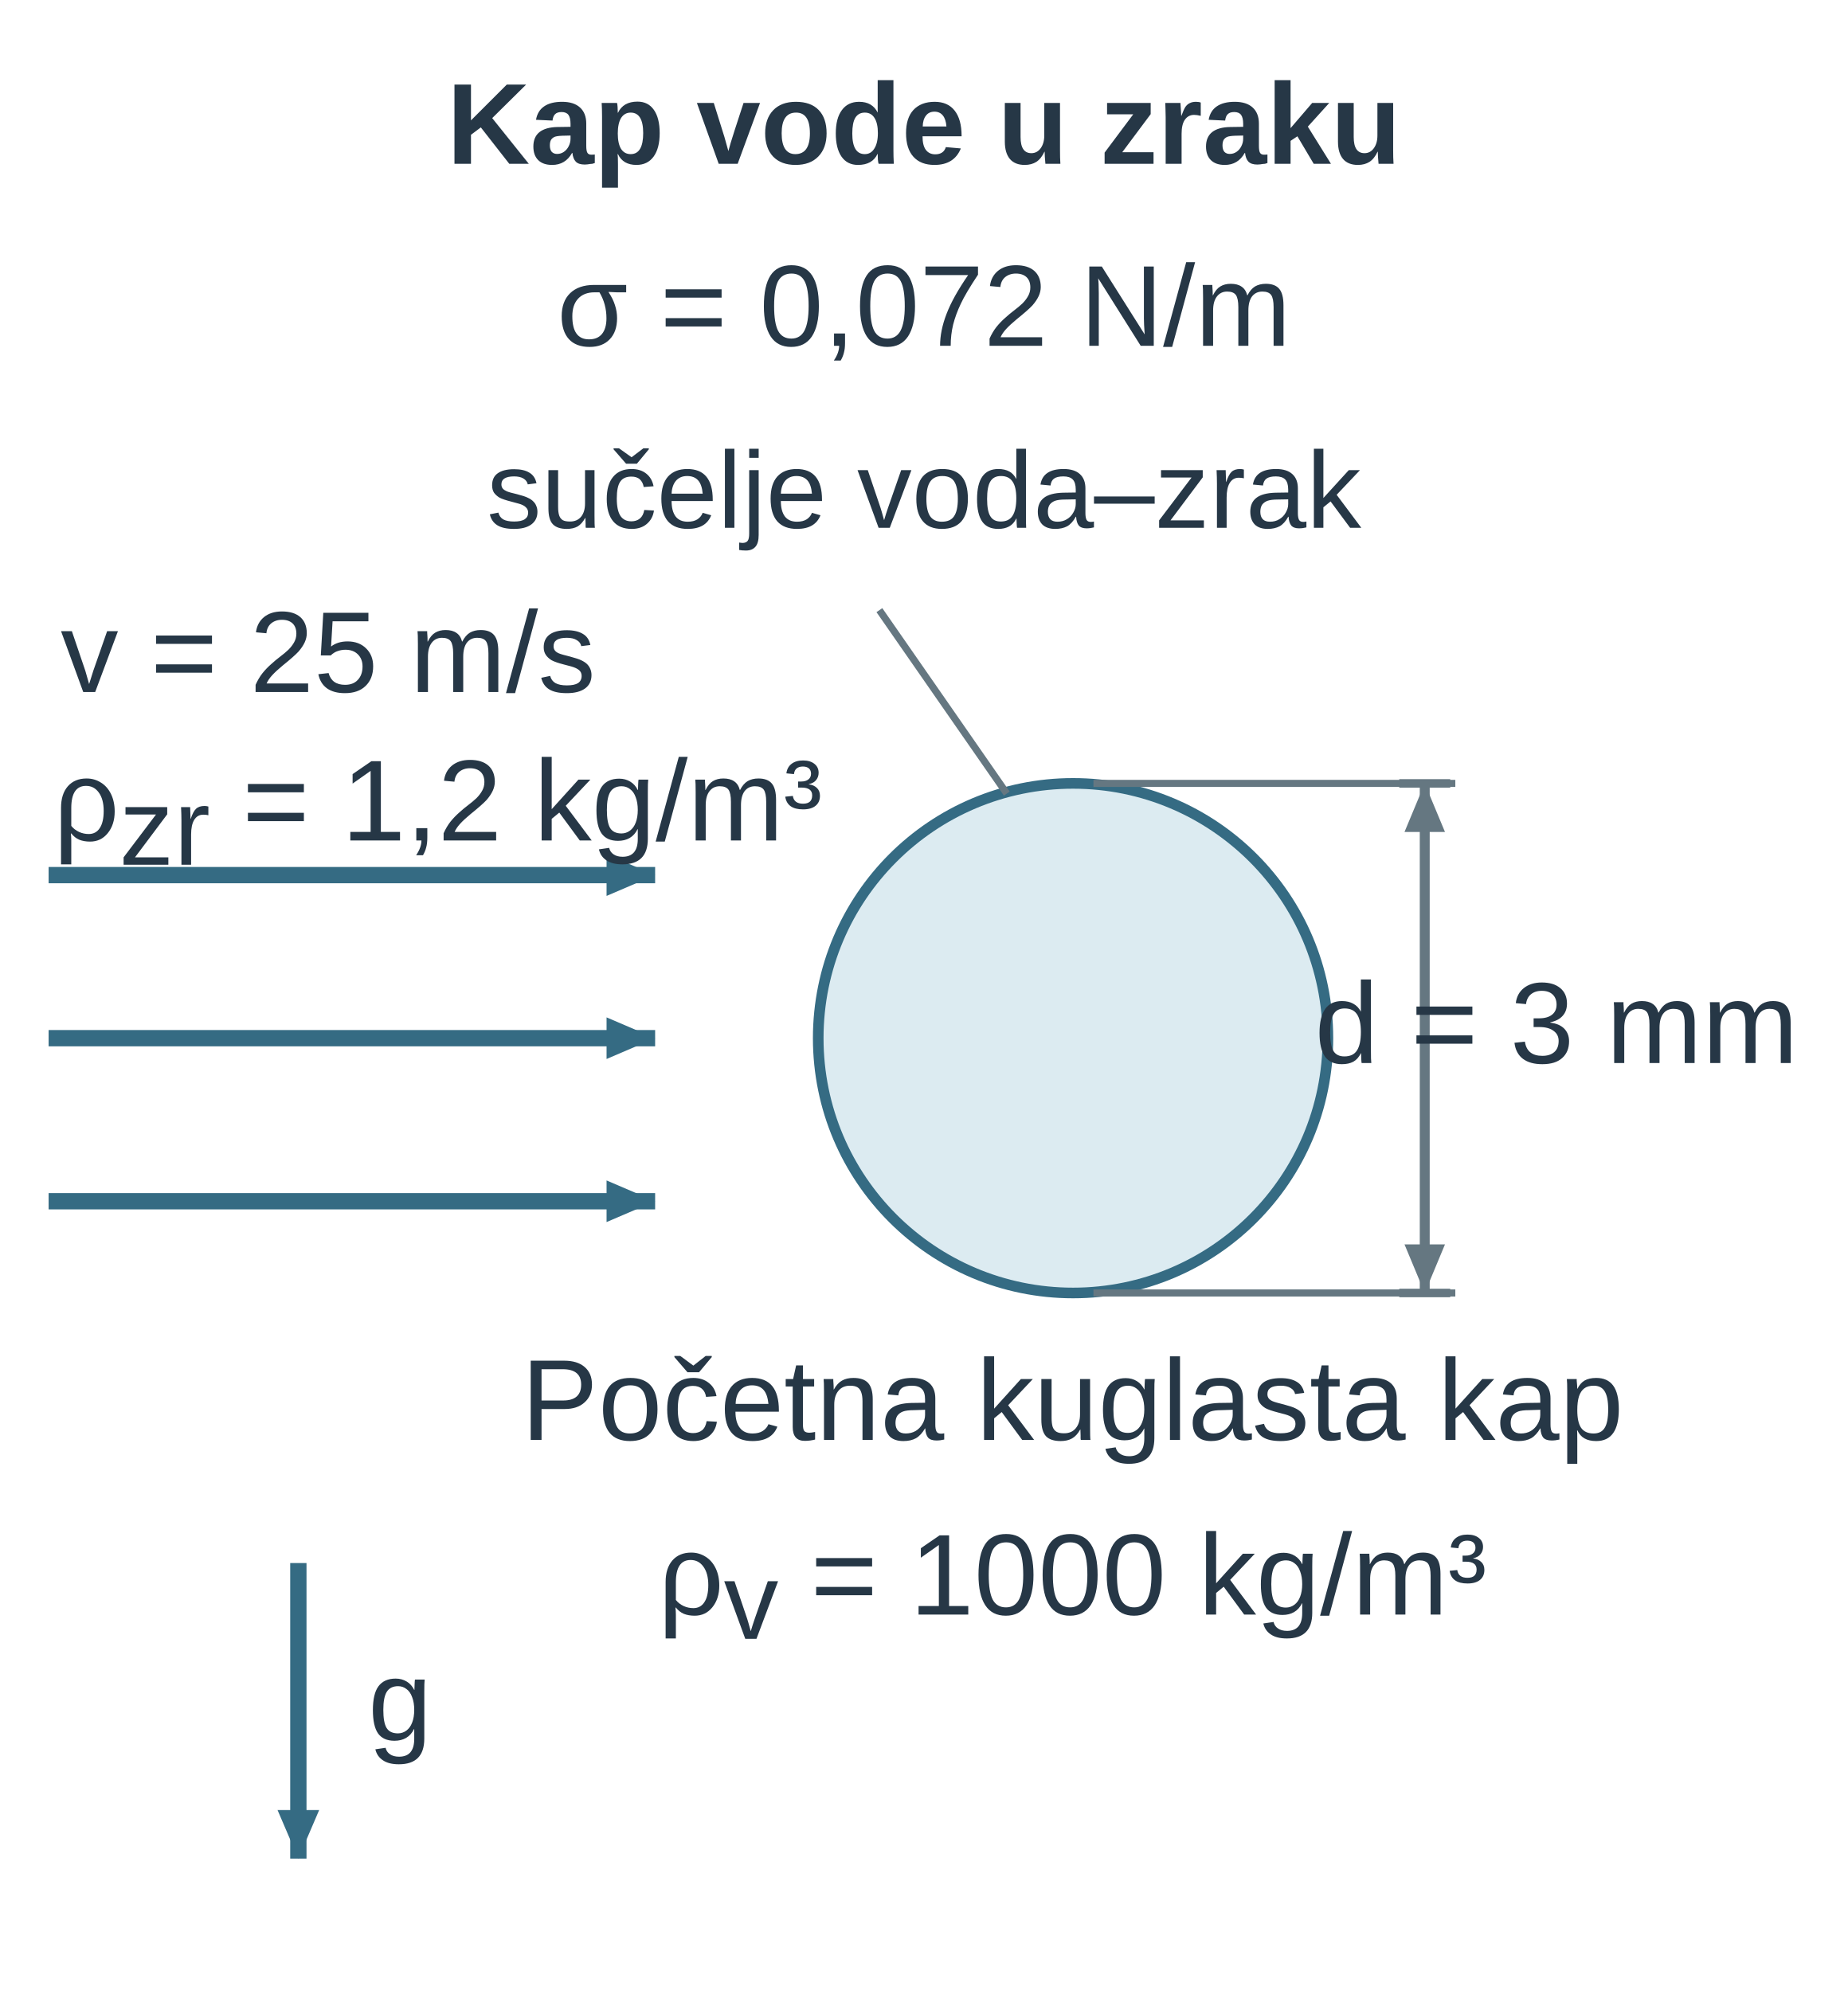
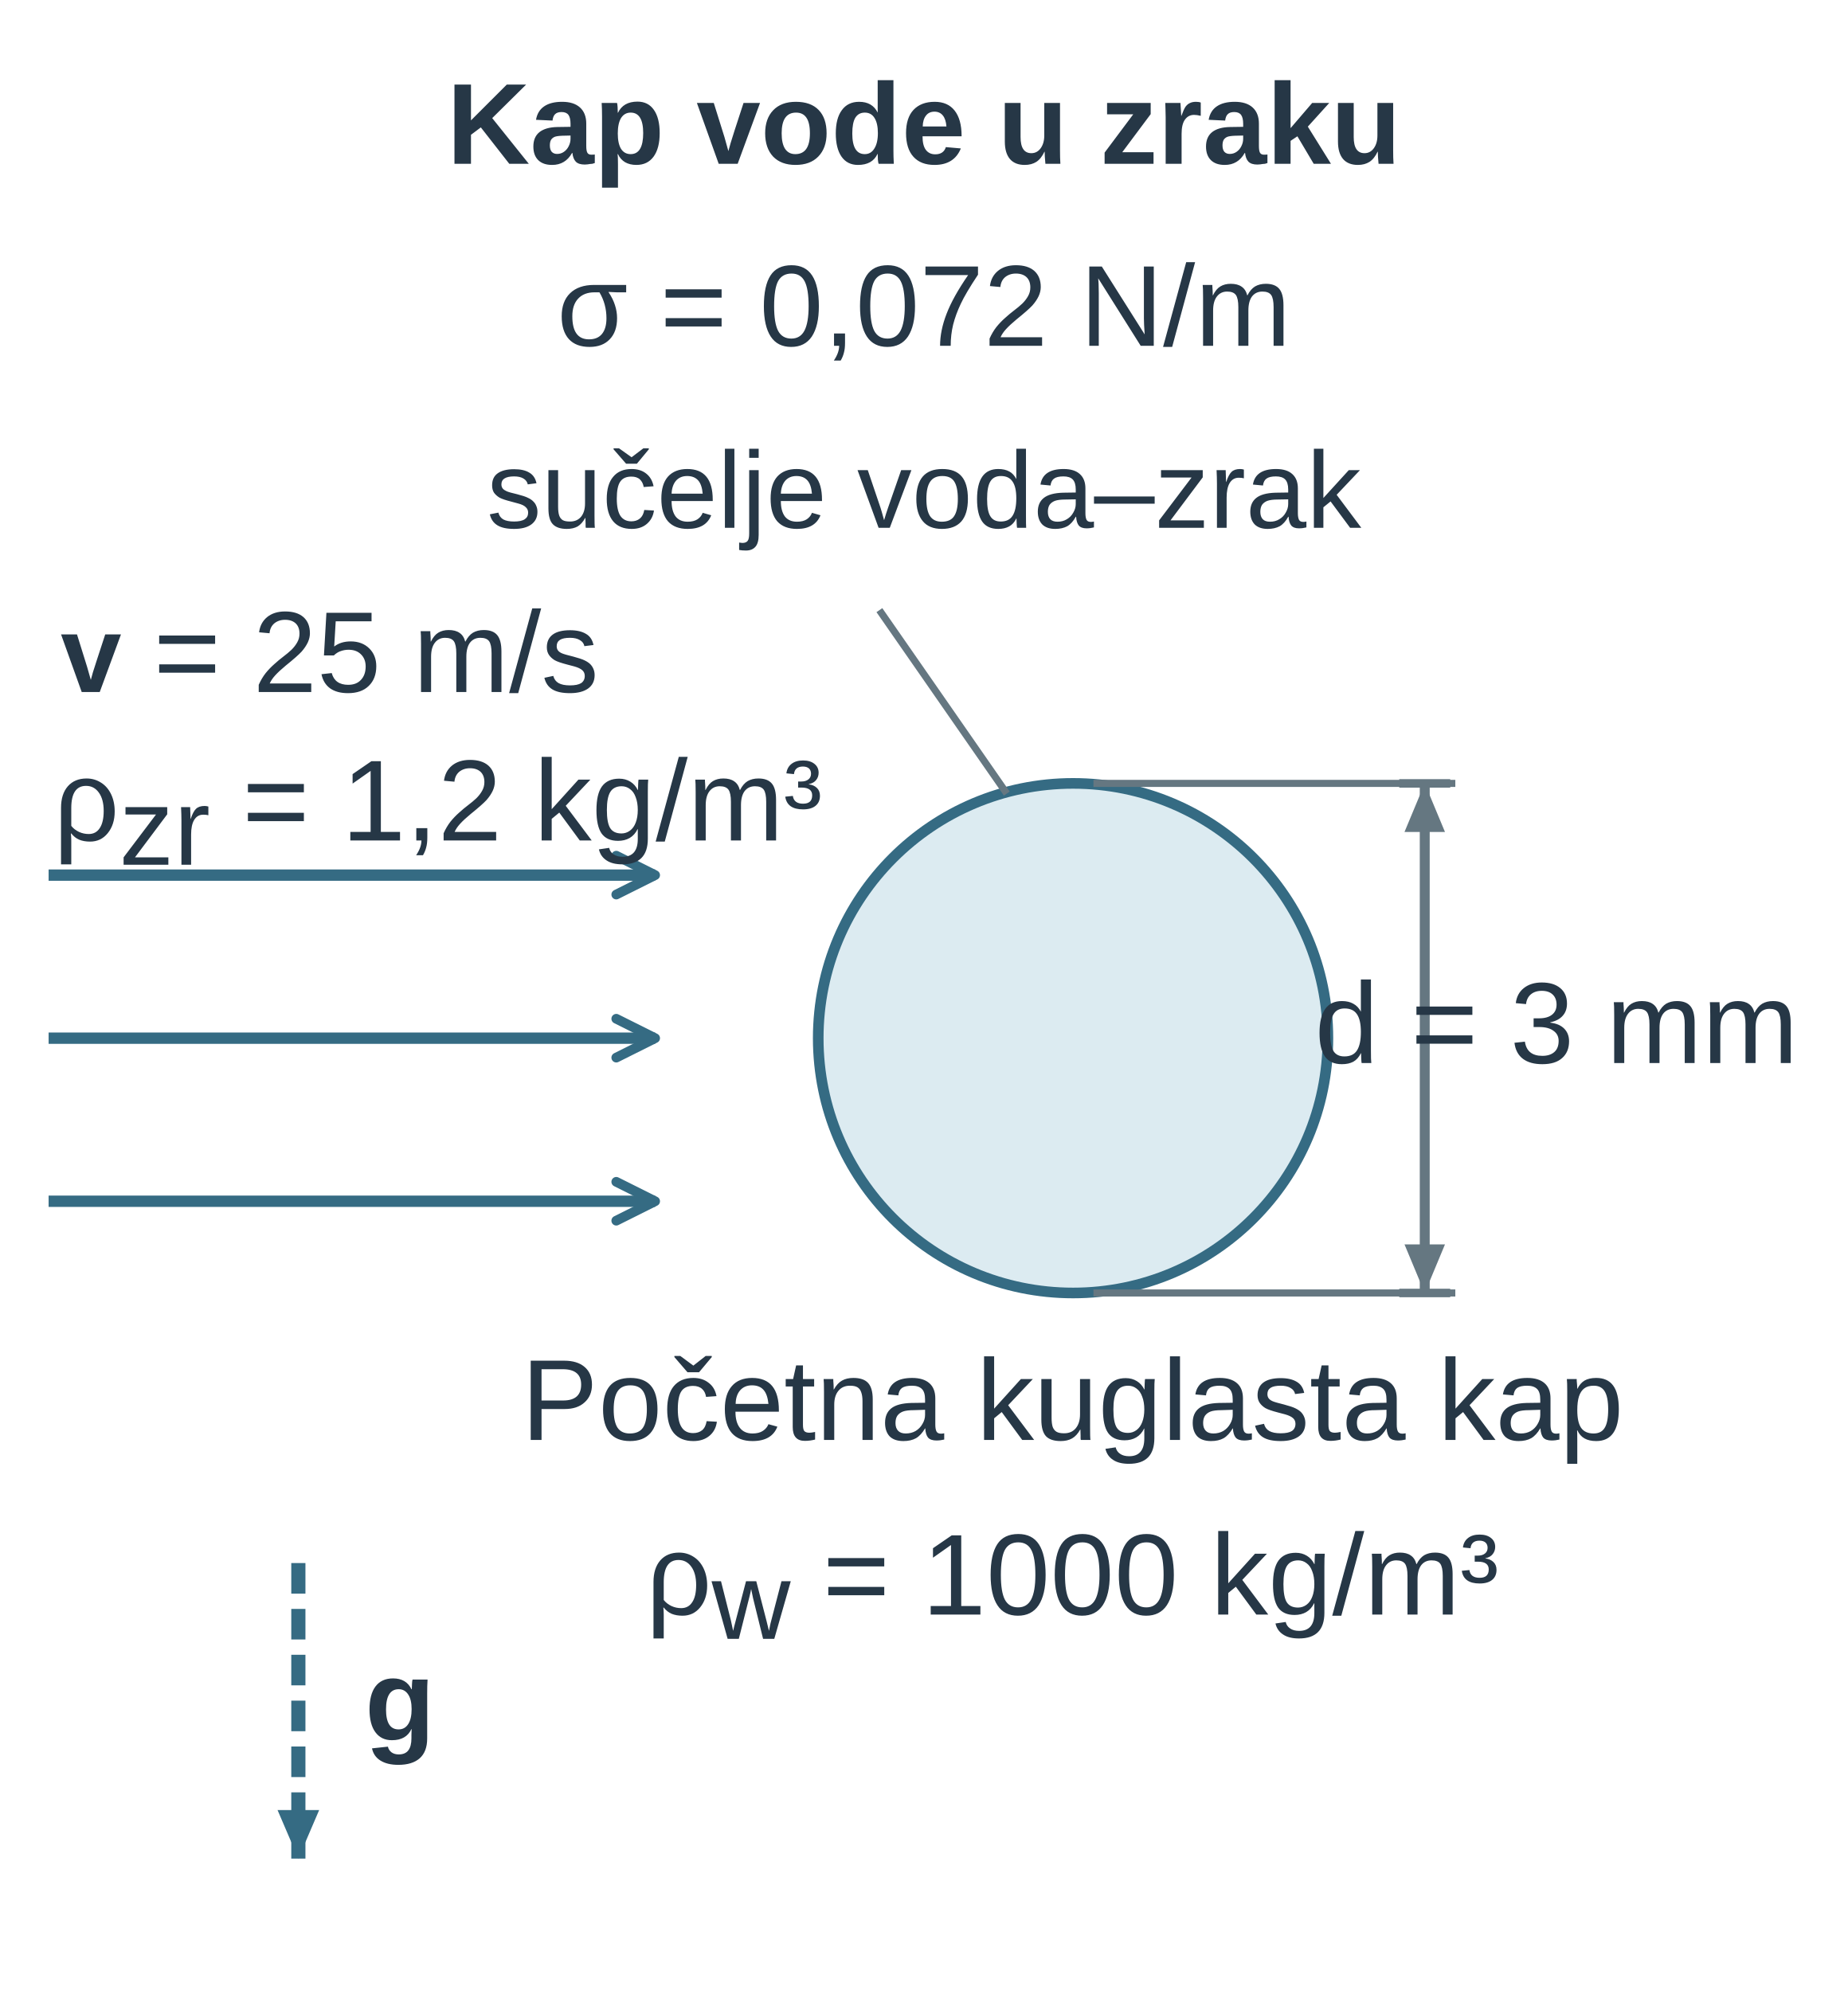
<svg xmlns="http://www.w3.org/2000/svg" width="152.277pt" height="164.1pt" viewBox="0 0 152.277 164.1" role="img">
  <defs>
    <pattern id="u14drop_hatch" width="7" height="7" patternUnits="userSpaceOnUse" patternTransform="rotate(45)">
      <line x1="0" y1="0" x2="0" y2="7" stroke="#657781" stroke-width="1.8" />
    </pattern>
    <marker id="u14drop_v" markerWidth="7" markerHeight="6" refX="7" refY="3" orient="auto">
      <path d="M0 0 L7 3 L0 6 Z" fill="#356b83" />
    </marker>
    <marker id="u14drop_dim" markerWidth="6" markerHeight="5" refX="6" refY="2.5" orient="auto-start-reverse">
      <path d="M0 0 L6 2.5 L0 5 Z" fill="#657781" />
    </marker>
    <marker id="u14drop_dimSmall" markerWidth="3" markerHeight="3" refX="3" refY="1.5" orient="auto-start-reverse">
      <path d="M0 0 L3 1.5 L0 3 Z" fill="#356b83" />
    </marker>
    <marker id="u14drop_forceMarker" markerWidth="7" markerHeight="6" refX="7" refY="3" orient="auto">
      <path d="M0 0 L7 3 L0 6 Z" fill="#356b83" />
    </marker>
    <marker id="u14drop_pressureMarker" markerWidth="7" markerHeight="6" refX="7" refY="3" orient="auto">
      <path d="M0 0 L7 3 L0 6 Z" fill="#356b83" />
    </marker>
    <marker id="u14drop_reactionMarker" markerWidth="7" markerHeight="6" refX="7" refY="3" orient="auto">
      <path d="M0 0 L7 3 L0 6 Z" fill="#356b83" />
    </marker>
    <marker id="u14drop_axisMarker" markerWidth="7" markerHeight="6" refX="7" refY="3" orient="auto">
      <path d="M0 0 L7 3 L0 6 Z" fill="#3a4a56" />
    </marker>
+     <marker id="u14drop_vopen" viewBox="0 0 10 10" refX="9" refY="5" markerWidth="9" markerHeight="9" orient="auto-start-reverse">
+       <path d="M1,1 L9,5 L1,9" fill="none" stroke="#356b83" stroke-width="2" stroke-linecap="round" stroke-linejoin="round" />
+     </marker>
+     <marker id="u14drop_accMarker" markerWidth="7" markerHeight="6" refX="7" refY="3" orient="auto">
+       <path d="M0 0 L7 3 L0 6 Z" fill="#356b83" />
+     </marker>
  </defs>
  <g font-family="Arial, Liberation Sans, sans-serif">
    <g transform="translate(76.139 13.5)">
      <text data-source-text="1" x="0" y="0" text-anchor="middle" font-size="9.5" font-weight="600" fill="rgb(38, 55, 70)">Kap vode u zraku</text>
    </g>
    <g transform="translate(76.139 28.5)">
      <text data-source-text="5" x="0" y="0" text-anchor="middle" font-size="9.5" font-weight="400" fill="rgb(38, 55, 70)">σ = 0,072 N/m</text>
    </g>
    <g transform="translate(76.139 43.5)">
      <text data-source-text="6" x="0" y="0" text-anchor="middle" font-size="9" font-weight="400" fill="rgb(38, 55, 70)">sučelje voda–zrak</text>
    </g>
    <g transform="translate(-6.074 0.728) scale(0.42)">
      <g transform="matrix(1 0 0 1 -20 9)">
        <circle cx="245" cy="193" r="50" fill="rgb(220, 235, 241)" stroke="rgb(53, 107, 131)" stroke-width="2.085" stroke-linecap="butt" stroke-linejoin="miter" stroke-dasharray="none" fill-opacity="1" stroke-opacity="1" opacity="1" marker-start="none" marker-mid="none" marker-end="none" data-source-geometry="1" />
      </g>
    </g>
    <defs>
-       <marker id="u14drop_v-print-0-2-marker-end" markerWidth="9.529" markerHeight="8.168" refX="7" refY="3" orient="auto" viewBox="0 0 7 6" markerUnits="userSpaceOnUse">
-         <path d="M0 0 L7 3 L0 6 Z" fill="#356b83" />
+       <marker id="u14drop_vopen-print-0-2-marker-end" viewBox="0 0 10 10" refX="9" refY="5" markerWidth="9.529" markerHeight="9.529" orient="auto-start-reverse" markerUnits="userSpaceOnUse">
+         <path d="M1,1 L9,5 L1,9" fill="none" stroke="#356b83" stroke-width="2" stroke-linecap="round" stroke-linejoin="round" />
      </marker>
    </defs>
    <g transform="translate(-6.074 0.728) scale(0.42)">
      <g transform="matrix(1 0 0 1 -20 9)">
-         <path d="M44 161 L163 161" fill="none" stroke="rgb(53, 107, 131)" stroke-width="3.196" marker-end="url(#u14drop_v-print-0-2-marker-end)" stroke-linecap="butt" stroke-linejoin="miter" stroke-dasharray="none" fill-opacity="1" stroke-opacity="1" opacity="1" marker-start="none" marker-mid="none" data-source-geometry="2" />
+         <path data-mf1-vector="velocity" d="M44 161 L163 161" fill="none" stroke="rgb(53, 107, 131)" stroke-width="2.224" marker-end="url(#u14drop_vopen-print-0-2-marker-end)" stroke-linecap="butt" stroke-linejoin="miter" stroke-dasharray="none" fill-opacity="1" stroke-opacity="1" opacity="1" marker-start="none" marker-mid="none" data-source-geometry="2" />
      </g>
    </g>
    <defs>
-       <marker id="u14drop_v-print-0-3-marker-end" markerWidth="9.529" markerHeight="8.168" refX="7" refY="3" orient="auto" viewBox="0 0 7 6" markerUnits="userSpaceOnUse">
-         <path d="M0 0 L7 3 L0 6 Z" fill="#356b83" />
+       <marker id="u14drop_vopen-print-0-3-marker-end" viewBox="0 0 10 10" refX="9" refY="5" markerWidth="9.529" markerHeight="9.529" orient="auto-start-reverse" markerUnits="userSpaceOnUse">
+         <path d="M1,1 L9,5 L1,9" fill="none" stroke="#356b83" stroke-width="2" stroke-linecap="round" stroke-linejoin="round" />
      </marker>
    </defs>
    <g transform="translate(-6.074 0.728) scale(0.42)">
      <g transform="matrix(1 0 0 1 -20 9)">
-         <path d="M44 193 L163 193" fill="none" stroke="rgb(53, 107, 131)" stroke-width="3.196" marker-end="url(#u14drop_v-print-0-3-marker-end)" stroke-linecap="butt" stroke-linejoin="miter" stroke-dasharray="none" fill-opacity="1" stroke-opacity="1" opacity="1" marker-start="none" marker-mid="none" data-source-geometry="3" />
+         <path data-mf1-vector="velocity" d="M44 193 L163 193" fill="none" stroke="rgb(53, 107, 131)" stroke-width="2.224" marker-end="url(#u14drop_vopen-print-0-3-marker-end)" stroke-linecap="butt" stroke-linejoin="miter" stroke-dasharray="none" fill-opacity="1" stroke-opacity="1" opacity="1" marker-start="none" marker-mid="none" data-source-geometry="3" />
      </g>
    </g>
    <defs>
-       <marker id="u14drop_v-print-0-4-marker-end" markerWidth="9.529" markerHeight="8.168" refX="7" refY="3" orient="auto" viewBox="0 0 7 6" markerUnits="userSpaceOnUse">
-         <path d="M0 0 L7 3 L0 6 Z" fill="#356b83" />
+       <marker id="u14drop_vopen-print-0-4-marker-end" viewBox="0 0 10 10" refX="9" refY="5" markerWidth="9.529" markerHeight="9.529" orient="auto-start-reverse" markerUnits="userSpaceOnUse">
+         <path d="M1,1 L9,5 L1,9" fill="none" stroke="#356b83" stroke-width="2" stroke-linecap="round" stroke-linejoin="round" />
      </marker>
    </defs>
    <g transform="translate(-6.074 0.728) scale(0.42)">
      <g transform="matrix(1 0 0 1 -20 9)">
-         <path d="M44 225 L163 225" fill="none" stroke="rgb(53, 107, 131)" stroke-width="3.196" marker-end="url(#u14drop_v-print-0-4-marker-end)" stroke-linecap="butt" stroke-linejoin="miter" stroke-dasharray="none" fill-opacity="1" stroke-opacity="1" opacity="1" marker-start="none" marker-mid="none" data-source-geometry="4" />
+         <path data-mf1-vector="velocity" d="M44 225 L163 225" fill="none" stroke="rgb(53, 107, 131)" stroke-width="2.224" marker-end="url(#u14drop_vopen-print-0-4-marker-end)" stroke-linecap="butt" stroke-linejoin="miter" stroke-dasharray="none" fill-opacity="1" stroke-opacity="1" opacity="1" marker-start="none" marker-mid="none" data-source-geometry="4" />
      </g>
    </g>
    <g transform="translate(-6.074 0.728) scale(0.42)">
      <g transform="matrix(1 0 0 1 -20 9)">
        <line x1="309" y1="143" x2="319" y2="143" stroke="rgb(101, 119, 129)" stroke-width="1.668" fill="rgb(58, 74, 86)" stroke-linecap="butt" stroke-linejoin="miter" stroke-dasharray="none" fill-opacity="1" stroke-opacity="1" opacity="1" marker-start="none" marker-mid="none" marker-end="none" data-source-geometry="7" />
      </g>
    </g>
    <g transform="translate(-6.074 0.728) scale(0.42)">
      <g transform="matrix(1 0 0 1 -20 9)">
        <line x1="309" y1="243" x2="319" y2="243" stroke="rgb(101, 119, 129)" stroke-width="1.668" fill="rgb(58, 74, 86)" stroke-linecap="butt" stroke-linejoin="miter" stroke-dasharray="none" fill-opacity="1" stroke-opacity="1" opacity="1" marker-start="none" marker-mid="none" marker-end="none" data-source-geometry="8" />
      </g>
    </g>
    <defs>
      <marker id="u14drop_dim-print-0-9-marker-start" markerWidth="9.529" markerHeight="7.941" refX="6" refY="2.5" orient="auto-start-reverse" viewBox="0 0 6 5" markerUnits="userSpaceOnUse">
        <path d="M0 0 L6 2.5 L0 5 Z" fill="#657781" />
      </marker>
    </defs>
    <defs>
      <marker id="u14drop_dim-print-0-9-marker-end" markerWidth="9.529" markerHeight="7.941" refX="6" refY="2.5" orient="auto-start-reverse" viewBox="0 0 6 5" markerUnits="userSpaceOnUse">
        <path d="M0 0 L6 2.5 L0 5 Z" fill="#657781" />
      </marker>
    </defs>
    <g transform="translate(-6.074 0.728) scale(0.42)">
      <g transform="matrix(1 0 0 1 -20 9)">
-         <path d="M314 143 L314 243" fill="none" stroke="rgb(101, 119, 129)" stroke-width="1.946" marker-start="url(#u14drop_dim-print-0-9-marker-start)" marker-end="url(#u14drop_dim-print-0-9-marker-end)" stroke-linecap="butt" stroke-linejoin="miter" stroke-dasharray="none" fill-opacity="1" stroke-opacity="1" opacity="1" marker-mid="none" data-source-geometry="9" />
+         <path data-mf1-role="dimension" d="M314 143 L314 243" fill="none" stroke="rgb(101, 119, 129)" stroke-width="1.946" marker-start="url(#u14drop_dim-print-0-9-marker-start)" marker-end="url(#u14drop_dim-print-0-9-marker-end)" stroke-linecap="butt" stroke-linejoin="miter" stroke-dasharray="none" fill-opacity="1" stroke-opacity="1" opacity="1" marker-mid="none" data-source-geometry="9" />
      </g>
    </g>
    <g transform="translate(-6.074 0.728) scale(0.42)">
      <g transform="matrix(1 0 0 1 -20 9)">
        <line x1="249" y1="143" x2="320" y2="143" stroke="rgb(101, 119, 129)" stroke-width="1.39" fill="rgb(58, 74, 86)" stroke-linecap="butt" stroke-linejoin="miter" stroke-dasharray="none" fill-opacity="1" stroke-opacity="1" opacity="1" marker-start="none" marker-mid="none" marker-end="none" data-source-geometry="10" />
      </g>
    </g>
    <g transform="translate(-6.074 0.728) scale(0.42)">
      <g transform="matrix(1 0 0 1 -20 9)">
        <line x1="249" y1="243" x2="320" y2="243" stroke="rgb(101, 119, 129)" stroke-width="1.39" fill="rgb(58, 74, 86)" stroke-linecap="butt" stroke-linejoin="miter" stroke-dasharray="none" fill-opacity="1" stroke-opacity="1" opacity="1" marker-start="none" marker-mid="none" marker-end="none" data-source-geometry="11" />
      </g>
    </g>
    <g transform="translate(-6.074 0.728) scale(0.42)">
      <g transform="matrix(1 0 0 1 -20 9)">
        <line x1="232" y1="145" x2="207" y2="109" stroke="rgb(101, 119, 129)" stroke-width="1.39" fill="rgb(58, 74, 86)" stroke-linecap="butt" stroke-linejoin="miter" stroke-dasharray="none" fill-opacity="1" stroke-opacity="1" opacity="1" marker-start="none" marker-mid="none" marker-end="none" data-source-geometry="13" />
      </g>
    </g>
    <defs>
-       <marker id="u14drop_v-print-0-16-marker-end" markerWidth="9.529" markerHeight="8.168" refX="7" refY="3" orient="auto" viewBox="0 0 7 6" markerUnits="userSpaceOnUse">
+       <marker id="u14drop_accMarker-print-0-16-marker-end" markerWidth="9.529" markerHeight="8.168" refX="7" refY="3" orient="auto" viewBox="0 0 7 6" markerUnits="userSpaceOnUse">
        <path d="M0 0 L7 3 L0 6 Z" fill="#356b83" />
      </marker>
    </defs>
    <g transform="translate(-6.074 0.728) scale(0.42)">
      <g transform="matrix(1 0 0 1 -20 9)">
-         <path d="M93 296 L93 354" fill="none" stroke="rgb(53, 107, 131)" stroke-width="3.196" marker-end="url(#u14drop_v-print-0-16-marker-end)" stroke-linecap="butt" stroke-linejoin="miter" stroke-dasharray="none" fill-opacity="1" stroke-opacity="1" opacity="1" marker-start="none" marker-mid="none" data-source-geometry="16" />
+         <path stroke-dasharray="6px, 3px" data-mf1-vector="acceleration" d="M93 296 L93 354" fill="none" stroke="rgb(53, 107, 131)" stroke-width="2.779" marker-end="url(#u14drop_accMarker-print-0-16-marker-end)" stroke-linecap="butt" stroke-linejoin="miter" fill-opacity="1" stroke-opacity="1" opacity="1" marker-start="none" marker-mid="none" data-source-geometry="16" />
      </g>
    </g>
    <g transform="translate(5 57.037)">
-       <text data-source-text="2" x="0" y="0" text-anchor="start" font-size="9.5" font-weight="400" fill="rgb(38, 55, 70)">v = 25 m/s</text>
+       <text data-source-text="2" x="0" y="0" text-anchor="start" font-size="9.5" font-weight="400" fill="rgb(38, 55, 70)">
+         <tspan font-size="9" font-weight="700" font-style="normal" fill="rgb(38, 55, 70)">v</tspan> = 25 m/s</text>
    </g>
    <g transform="translate(4.42 69.272)">
      <text data-source-text="3" x="0" y="0" text-anchor="start" font-size="9.5" font-weight="400" fill="rgb(38, 55, 70)">ρ<tspan font-size="9" font-weight="400" font-style="normal" fill="rgb(38, 55, 70)" baseline-shift="-2">zr</tspan> = 1,2 kg/m³</text>
    </g>
    <g transform="translate(108.331 87.618)">
      <text data-source-text="4" x="0" y="0" text-anchor="start" font-size="9.5" font-weight="400" fill="rgb(38, 55, 70)">d = 3 mm</text>
    </g>
    <g transform="translate(88.371 118.68)">
      <text data-source-text="8" x="0" y="0" text-anchor="middle" font-size="9.5" font-weight="400" fill="rgb(38, 55, 70)">Početna kuglasta kap</text>
    </g>
    <g transform="translate(88.371 133.075)">
-       <text data-source-text="9" x="0" y="0" text-anchor="middle" font-size="9.5" font-weight="400" fill="rgb(38, 55, 70)">ρ<tspan font-size="9" font-weight="400" font-style="normal" fill="rgb(38, 55, 70)" baseline-shift="-2">v</tspan> = 1000 kg/m³</text>
+       <text data-source-text="9" x="0" y="0" text-anchor="middle" font-size="9.5" font-weight="400" fill="rgb(38, 55, 70)">ρ<tspan font-size="9" font-weight="400" font-style="normal" fill="rgb(38, 55, 70)" baseline-shift="-2">w</tspan> = 1000 kg/m³</text>
    </g>
    <g transform="translate(32.963 143.445)">
-       <text data-source-text="7" x="0" y="0" text-anchor="middle" font-size="9.5" font-weight="400" fill="rgb(38, 55, 70)">g</text>
+       <text data-source-text="7" x="0" y="0" text-anchor="middle" font-size="9.5" font-weight="600" fill="rgb(38, 55, 70)">g</text>
    </g>
  </g>
</svg>
